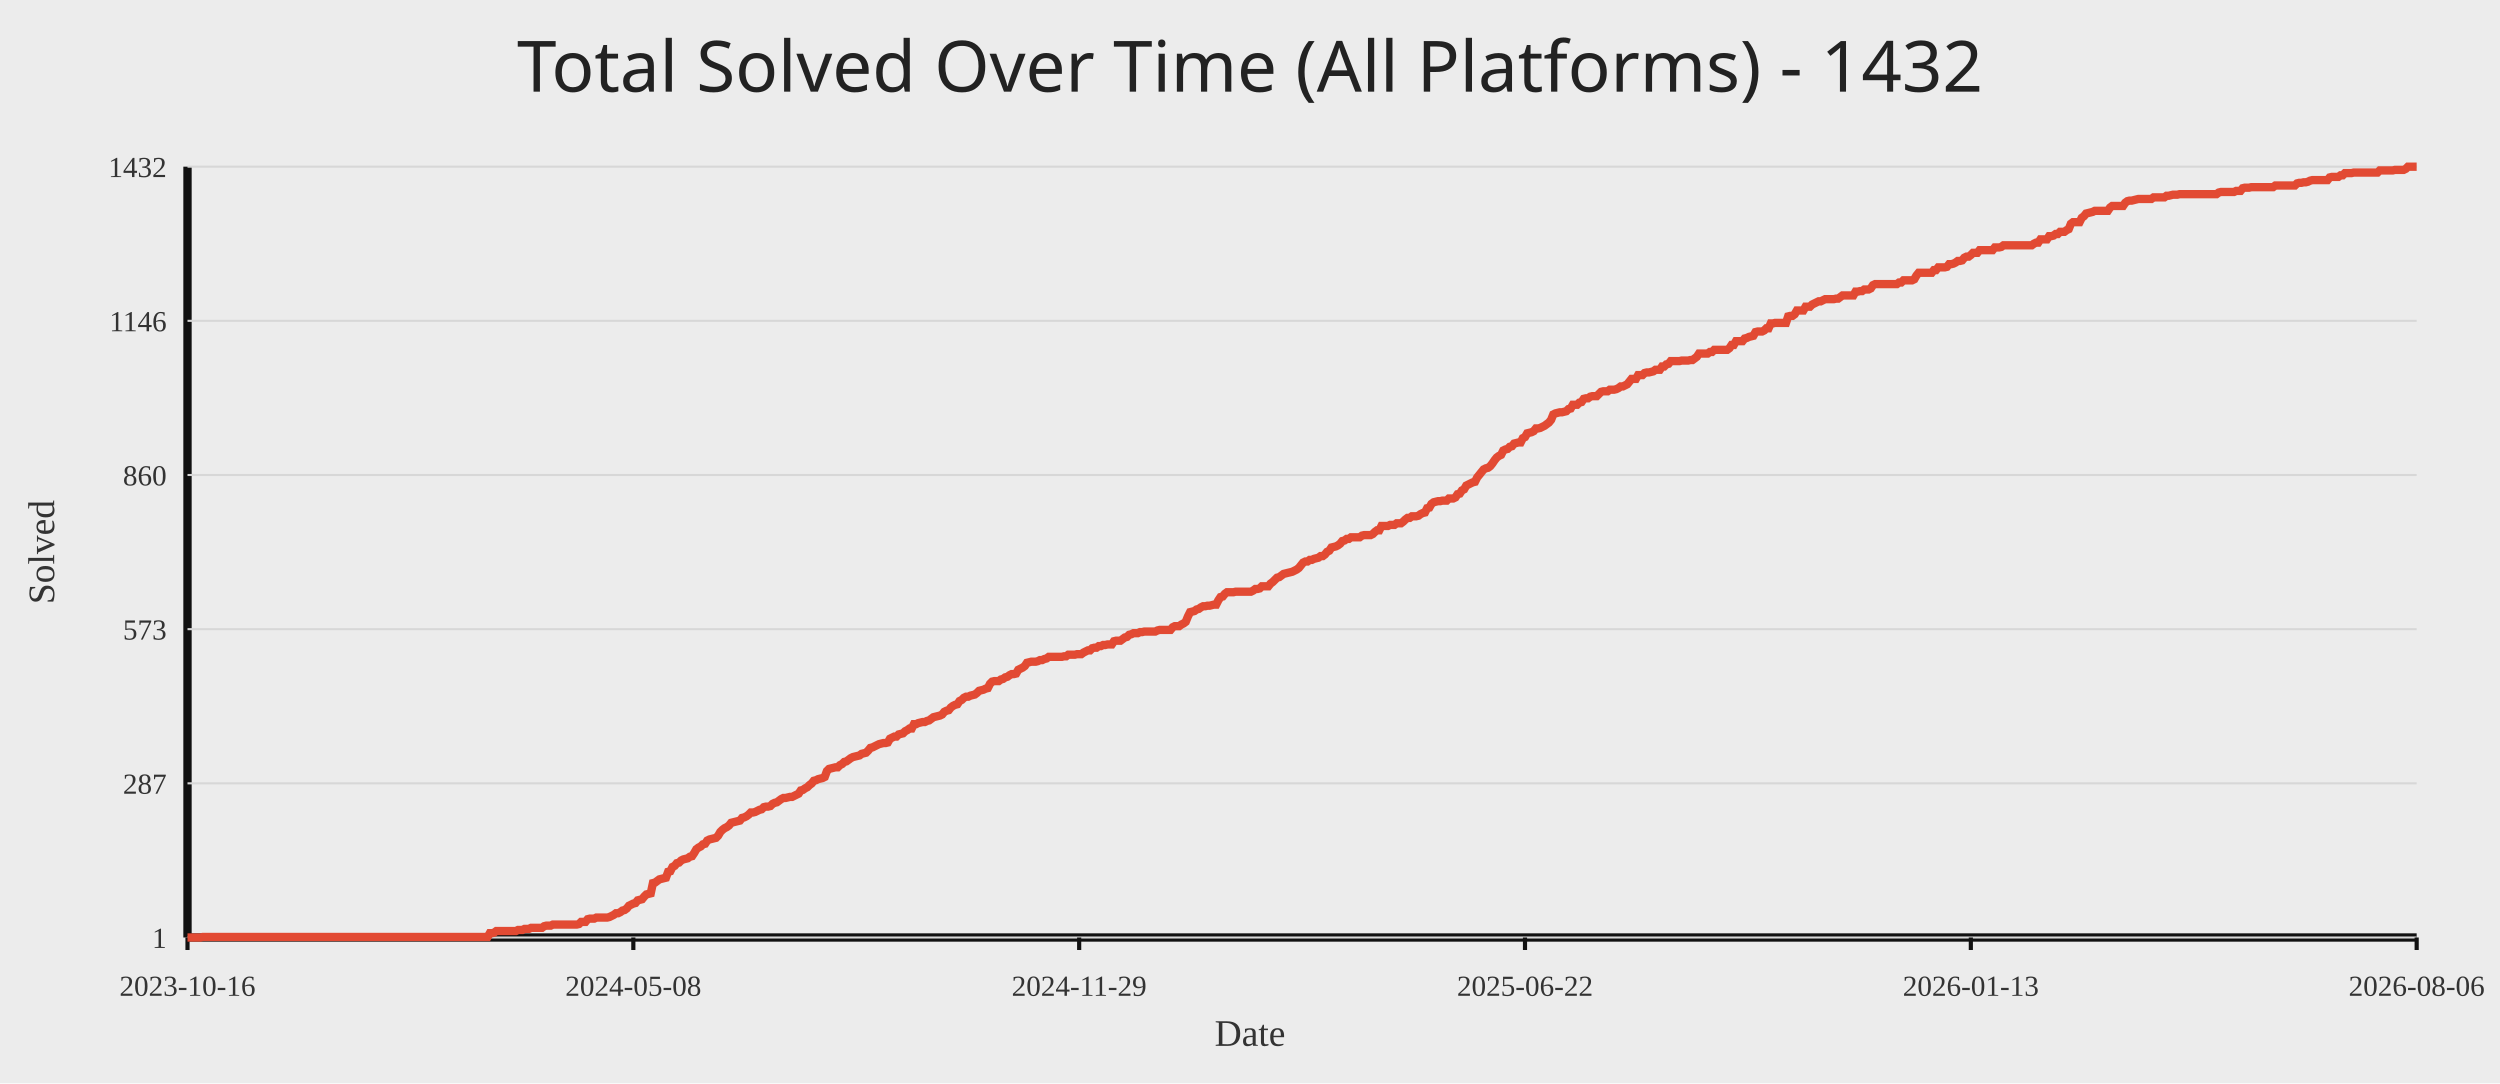
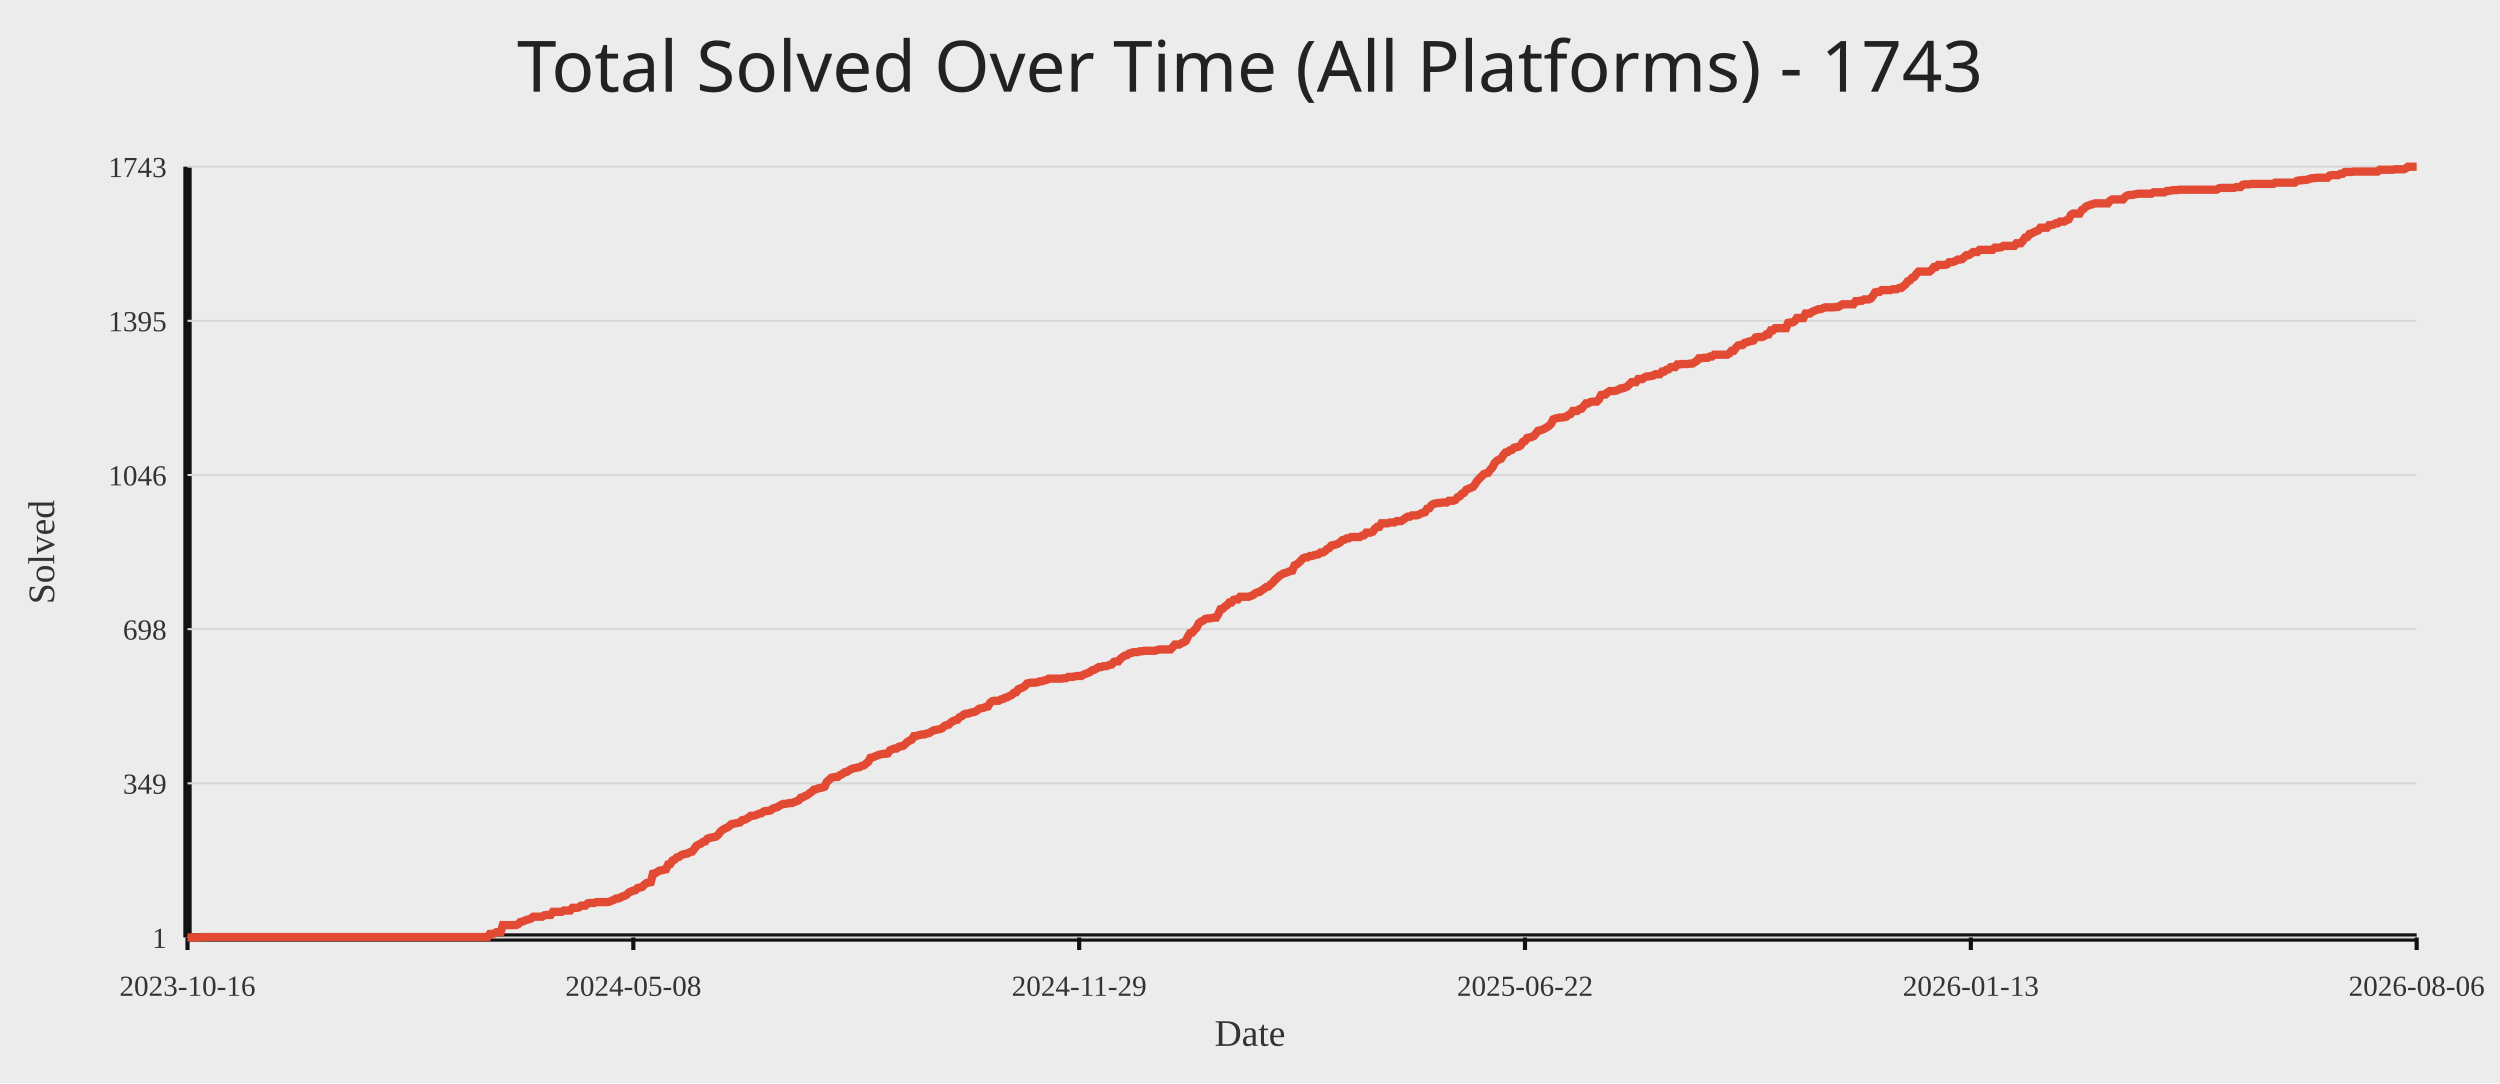
<svg xmlns="http://www.w3.org/2000/svg" width="1200" height="520">
  <rect width="100%" height="100%" fill="#ececec" />
-   <text x="50%" y="44" text-anchor="middle" fill="#222" font-size="34" font-family="Comic Sans MS, Segoe UI">Total Solved Over Time (All Platforms) - 1432</text>
+   <text x="50%" y="44" text-anchor="middle" fill="#222" font-size="34" font-family="Comic Sans MS, Segoe UI">Total Solved Over Time (All Platforms) - 1743</text>
  <line x1="90" y1="450" x2="1160" y2="450" stroke="#111" stroke-width="4" />
  <line x1="90" y1="80" x2="90" y2="450" stroke="#111" stroke-width="4" />
  <line x1="90" y1="450.00" x2="1160" y2="450.00" stroke="#d7d7d7" stroke-width="1" />
  <text x="80" y="455.00" text-anchor="end" fill="#333" font-size="14">1</text>
  <line x1="90" y1="376.00" x2="1160" y2="376.00" stroke="#d7d7d7" stroke-width="1" />
-   <text x="80" y="381.00" text-anchor="end" fill="#333" font-size="14">287</text>
+   <text x="80" y="381.00" text-anchor="end" fill="#333" font-size="14">349</text>
  <line x1="90" y1="302.00" x2="1160" y2="302.00" stroke="#d7d7d7" stroke-width="1" />
-   <text x="80" y="307.00" text-anchor="end" fill="#333" font-size="14">573</text>
+   <text x="80" y="307.00" text-anchor="end" fill="#333" font-size="14">698</text>
  <line x1="90" y1="228.00" x2="1160" y2="228.00" stroke="#d7d7d7" stroke-width="1" />
-   <text x="80" y="233.00" text-anchor="end" fill="#333" font-size="14">860</text>
+   <text x="80" y="233.00" text-anchor="end" fill="#333" font-size="14">1046</text>
  <line x1="90" y1="154.00" x2="1160" y2="154.00" stroke="#d7d7d7" stroke-width="1" />
-   <text x="80" y="159.00" text-anchor="end" fill="#333" font-size="14">1146</text>
+   <text x="80" y="159.00" text-anchor="end" fill="#333" font-size="14">1395</text>
  <line x1="90" y1="80.00" x2="1160" y2="80.00" stroke="#d7d7d7" stroke-width="1" />
-   <text x="80" y="85.00" text-anchor="end" fill="#333" font-size="14">1432</text>
+   <text x="80" y="85.00" text-anchor="end" fill="#333" font-size="14">1743</text>
  <line x1="90.00" y1="450" x2="90.00" y2="456" stroke="#111" stroke-width="2" />
  <text x="90.00" y="478" text-anchor="middle" fill="#333" font-size="14">2023-10-16</text>
  <line x1="304.00" y1="450" x2="304.00" y2="456" stroke="#111" stroke-width="2" />
  <text x="304.00" y="478" text-anchor="middle" fill="#333" font-size="14">2024-05-08</text>
  <line x1="518.00" y1="450" x2="518.00" y2="456" stroke="#111" stroke-width="2" />
  <text x="518.00" y="478" text-anchor="middle" fill="#333" font-size="14">2024-11-29</text>
  <line x1="732.00" y1="450" x2="732.00" y2="456" stroke="#111" stroke-width="2" />
  <text x="732.00" y="478" text-anchor="middle" fill="#333" font-size="14">2025-06-22</text>
  <line x1="946.00" y1="450" x2="946.00" y2="456" stroke="#111" stroke-width="2" />
  <text x="946.00" y="478" text-anchor="middle" fill="#333" font-size="14">2026-01-13</text>
  <line x1="1160.00" y1="450" x2="1160.00" y2="456" stroke="#111" stroke-width="2" />
  <text x="1160.00" y="478" text-anchor="middle" fill="#333" font-size="14">2026-08-06</text>
-   <polyline fill="none" stroke="#e24a33" stroke-width="4" points="90.00,450.00 91.04,450.00 92.09,450.00 93.13,450.00 94.18,450.00 95.22,450.00 96.26,450.00 97.31,449.74 98.35,449.74 99.40,449.74 100.44,449.74 101.48,449.74 102.53,449.74 103.57,449.74 104.61,449.74 105.66,449.74 106.70,449.74 107.75,449.74 108.79,449.74 109.83,449.74 110.88,449.74 111.92,449.74 112.97,449.74 114.01,449.74 115.05,449.74 116.10,449.74 117.14,449.74 118.19,449.74 119.23,449.74 120.27,449.74 121.32,449.74 122.36,449.74 123.40,449.74 124.45,449.74 125.49,449.74 126.54,449.74 127.58,449.74 128.62,449.74 129.67,449.74 130.71,449.74 131.76,449.74 132.80,449.74 133.84,449.74 134.89,449.74 135.93,449.74 136.98,449.74 138.02,449.74 139.06,449.74 140.11,449.74 141.15,449.74 142.20,449.74 143.24,449.74 144.28,449.74 145.33,449.74 146.37,449.74 147.41,449.74 148.46,449.74 149.50,449.74 150.55,449.74 151.59,449.74 152.63,449.74 153.68,449.74 154.72,449.74 155.77,449.74 156.81,449.74 157.85,449.74 158.90,449.74 159.94,449.74 160.99,449.74 162.03,449.74 163.07,449.74 164.12,449.74 165.16,449.74 166.20,449.74 167.25,449.74 168.29,449.74 169.34,449.74 170.38,449.74 171.42,449.74 172.47,449.74 173.51,449.74 174.56,449.74 175.60,449.74 176.64,449.74 177.69,449.74 178.73,449.74 179.78,449.74 180.82,449.74 181.86,449.74 182.91,449.74 183.95,449.74 185.00,449.74 186.04,449.74 187.08,449.74 188.13,449.74 189.17,449.74 190.21,449.74 191.26,449.74 192.30,449.74 193.35,449.74 194.39,449.74 195.43,449.74 196.48,449.74 197.52,449.74 198.57,449.74 199.61,449.74 200.65,449.74 201.70,449.74 202.74,449.74 203.79,449.74 204.83,449.74 205.87,449.74 206.92,449.74 207.96,449.74 209.00,449.74 210.05,449.74 211.09,449.74 212.14,449.74 213.18,449.74 214.22,449.74 215.27,449.74 216.31,449.74 217.36,449.74 218.40,449.74 219.44,449.74 220.49,449.74 221.53,449.74 222.58,449.74 223.62,449.74 224.66,449.74 225.71,449.74 226.75,449.74 227.80,449.74 228.84,449.74 229.88,449.74 230.93,449.74 231.97,449.74 233.01,449.74 234.06,449.74 235.10,447.93 236.15,447.93 237.19,447.67 238.23,446.90 239.28,446.90 240.32,446.90 241.37,446.90 242.41,446.90 243.45,446.90 244.50,446.90 245.54,446.90 246.59,446.90 247.63,446.90 248.67,446.38 249.72,446.38 250.76,446.38 251.80,445.86 252.85,445.86 253.89,445.86 254.94,445.35 255.98,445.35 257.02,445.35 258.07,445.35 259.11,445.35 260.16,445.35 261.20,444.57 262.24,444.31 263.29,444.31 264.33,444.31 265.38,443.79 266.42,443.79 267.46,443.79 268.51,443.79 269.55,443.79 270.60,443.79 271.64,443.79 272.68,443.79 273.73,443.79 274.77,443.79 275.81,443.79 276.86,443.79 277.90,443.54 278.95,442.50 279.99,442.50 281.03,442.50 282.08,441.21 283.12,440.95 284.17,440.95 285.21,440.95 286.25,440.43 287.30,440.43 288.34,440.43 289.39,440.43 290.43,440.43 291.47,440.43 292.52,440.17 293.56,439.66 294.60,439.14 295.65,438.36 296.69,438.36 297.74,437.85 298.78,437.07 299.82,436.81 300.87,436.04 301.91,434.74 302.96,434.23 304.00,433.71 305.04,433.45 306.09,432.16 307.13,431.90 308.18,431.64 309.22,430.35 310.26,429.32 311.31,429.06 312.35,428.80 313.40,423.89 314.44,423.63 315.48,422.85 316.53,422.08 317.57,421.82 318.61,421.56 319.66,421.30 320.70,418.46 321.75,418.20 322.79,416.13 323.83,415.61 324.88,414.32 325.92,414.06 326.97,413.03 328.01,412.51 329.05,412.25 330.10,411.99 331.14,411.22 332.19,410.96 333.23,409.41 334.27,407.60 335.32,406.82 336.36,406.30 337.40,405.27 338.45,405.01 339.49,403.46 340.54,402.94 341.58,402.68 342.62,402.42 343.67,402.17 344.71,401.13 345.76,399.32 346.80,398.29 347.84,397.51 348.89,397.00 349.93,396.22 350.98,394.93 352.02,394.67 353.06,394.41 354.11,394.15 355.15,393.89 356.20,392.60 357.24,392.34 358.28,391.82 359.33,391.05 360.37,390.01 361.41,390.01 362.46,389.76 363.50,389.24 364.55,388.72 365.59,388.46 366.63,387.43 367.68,387.17 368.72,387.17 369.77,386.91 370.81,385.88 371.85,385.36 372.90,385.10 373.94,384.33 374.99,383.55 376.03,383.03 377.07,383.03 378.12,382.77 379.16,382.52 380.20,382.52 381.25,382.00 382.29,381.48 383.34,380.96 384.38,379.41 385.42,379.15 386.47,378.38 387.51,377.86 388.56,376.83 389.60,376.05 390.64,374.76 391.69,374.50 392.73,373.98 393.78,373.72 394.82,373.47 395.86,372.95 396.91,370.10 397.95,369.07 399.00,368.81 400.04,368.55 401.08,368.29 402.13,368.29 403.17,367.26 404.21,366.74 405.26,365.71 406.30,365.45 407.35,364.68 408.39,363.90 409.43,363.38 410.48,363.12 411.52,362.87 412.57,362.61 413.61,361.83 414.65,361.57 415.70,361.31 416.74,360.28 417.79,358.99 418.83,358.73 419.87,358.21 420.92,357.69 421.96,357.18 423.00,356.92 424.05,356.66 425.09,356.66 426.14,356.40 427.18,354.59 428.22,354.07 429.27,353.56 430.31,353.56 431.36,352.52 432.40,352.26 433.44,352.01 434.49,350.97 435.53,350.45 436.58,349.68 437.62,349.68 438.66,347.61 439.71,347.61 440.75,347.09 441.80,346.83 442.84,346.58 443.88,346.58 444.93,346.06 445.97,345.80 447.01,345.02 448.06,344.25 449.10,343.99 450.15,343.73 451.19,343.47 452.23,342.96 453.28,341.66 454.32,341.15 455.37,340.89 456.41,339.59 457.45,338.82 458.50,338.30 459.54,338.04 460.59,336.49 461.63,335.97 462.67,334.94 463.72,334.42 464.76,334.42 465.80,333.91 466.85,333.65 467.89,333.39 468.94,332.61 469.98,331.58 471.02,331.32 472.07,331.06 473.11,330.55 474.16,330.29 475.20,328.22 476.24,327.18 477.29,326.93 478.33,326.93 479.38,326.93 480.42,326.15 481.46,325.89 482.51,325.12 483.55,324.86 484.60,324.08 485.64,323.56 486.68,323.56 487.73,323.31 488.77,321.50 489.81,320.98 490.86,320.46 491.90,319.69 492.95,318.13 493.99,317.88 495.03,317.62 496.08,317.62 497.12,317.62 498.17,317.36 499.21,316.84 500.25,316.84 501.30,316.32 502.34,316.07 503.39,315.29 504.43,315.29 505.47,315.29 506.52,315.29 507.56,315.29 508.60,315.29 509.65,315.29 510.69,315.03 511.74,315.03 512.78,314.26 513.82,314.26 514.87,314.26 515.91,314.26 516.96,314.00 518.00,314.00 519.04,314.00 520.09,313.22 521.13,312.70 522.18,312.19 523.22,312.19 524.26,311.15 525.31,310.89 526.35,310.89 527.40,310.12 528.44,310.12 529.48,309.60 530.53,309.60 531.57,309.34 532.61,309.34 533.66,309.34 534.70,307.79 535.75,307.53 536.79,307.53 537.83,307.53 538.88,306.76 539.92,305.98 540.97,305.72 542.01,304.69 543.05,304.43 544.10,303.91 545.14,303.91 546.19,303.91 547.23,303.40 548.27,303.40 549.32,303.14 550.36,303.14 551.40,303.14 552.45,303.14 553.49,303.14 554.54,303.14 555.58,302.62 556.62,302.36 557.67,302.36 558.71,302.36 559.76,302.36 560.80,302.36 561.84,302.36 562.89,301.07 563.93,300.55 564.98,300.55 566.02,300.55 567.06,299.78 568.11,299.26 569.15,298.48 570.20,295.90 571.24,293.83 572.28,293.57 573.33,293.31 574.37,292.54 575.41,292.28 576.46,291.50 577.50,290.99 578.55,290.99 579.59,290.73 580.63,290.73 581.68,290.47 582.72,290.21 583.77,290.21 584.81,288.14 585.85,286.59 586.90,286.33 587.94,285.04 588.99,284.26 590.03,284.26 591.07,284.26 592.12,284.26 593.16,284.00 594.20,284.00 595.25,284.00 596.29,284.00 597.34,284.00 598.38,284.00 599.42,284.00 600.47,284.00 601.51,283.49 602.56,282.71 603.60,282.71 604.64,282.45 605.69,281.42 606.73,281.42 607.78,281.42 608.82,281.42 609.86,280.13 610.91,279.35 611.95,278.32 613.00,277.28 614.04,277.02 615.08,276.25 616.13,275.47 617.17,275.21 618.21,274.95 619.26,274.70 620.30,274.44 621.35,273.92 622.39,273.40 623.43,272.63 624.48,271.33 625.52,270.04 626.57,269.52 627.61,269.52 628.65,268.75 629.70,268.75 630.74,268.23 631.79,267.97 632.83,267.71 633.87,266.94 634.92,266.94 635.96,266.16 637.00,264.87 638.05,264.35 639.09,262.80 640.14,262.54 641.18,262.29 642.22,261.77 643.27,260.99 644.31,259.70 645.36,259.44 646.40,258.67 647.44,258.67 648.49,257.89 649.53,257.89 650.58,257.89 651.62,257.89 652.66,257.89 653.71,257.11 654.75,256.86 655.80,256.86 656.84,256.86 657.88,256.86 658.93,256.34 659.97,255.30 661.01,254.53 662.06,254.53 663.10,252.46 664.15,252.46 665.19,252.46 666.23,252.46 667.28,251.94 668.32,251.94 669.37,251.94 670.41,251.17 671.45,251.17 672.50,251.17 673.54,250.39 674.59,249.36 675.63,248.58 676.67,248.58 677.72,247.81 678.76,247.81 679.80,247.81 680.85,247.55 681.89,246.77 682.94,246.25 683.98,246.00 685.02,243.93 686.07,243.67 687.11,241.86 688.16,241.08 689.20,240.82 690.24,240.57 691.29,240.57 692.33,240.31 693.38,240.31 694.42,240.31 695.46,239.27 696.51,239.27 697.55,239.27 698.60,238.76 699.64,237.20 700.68,236.95 701.73,235.39 702.77,234.88 703.81,233.07 704.86,232.55 705.90,232.03 706.95,231.52 707.99,231.26 709.03,229.19 710.08,227.90 711.12,226.60 712.17,225.31 713.21,224.79 714.25,224.54 715.30,223.76 716.34,222.47 717.39,220.92 718.43,219.62 719.47,218.85 720.52,218.33 721.56,216.26 722.60,215.74 723.65,215.49 724.69,214.45 725.74,214.19 726.78,212.90 727.82,212.64 728.87,212.38 729.91,212.38 730.96,210.31 732.00,209.80 733.04,207.99 734.09,207.73 735.13,207.47 736.18,206.95 737.22,205.66 738.26,205.66 739.31,205.40 740.35,204.88 741.40,204.37 742.44,203.59 743.48,202.82 744.53,201.52 745.57,198.94 746.61,198.42 747.66,198.16 748.70,197.90 749.75,197.90 750.79,197.65 751.83,197.39 752.88,196.35 753.92,196.09 754.97,194.28 756.01,194.28 757.05,194.28 758.10,193.25 759.14,192.99 760.19,191.44 761.23,191.18 762.27,191.18 763.32,190.41 764.36,190.15 765.40,190.15 766.45,190.15 767.49,189.11 768.54,188.08 769.58,187.82 770.62,187.82 771.67,187.82 772.71,187.04 773.76,187.04 774.80,187.04 775.84,186.79 776.89,186.27 777.93,185.49 778.98,185.49 780.02,184.98 781.06,184.46 782.11,183.17 783.15,181.87 784.20,181.87 785.24,181.87 786.28,180.06 787.33,180.06 788.37,180.06 789.41,179.03 790.46,178.77 791.50,178.77 792.55,178.51 793.59,178.25 794.63,177.48 795.68,177.48 796.72,177.48 797.77,175.93 798.81,175.93 799.85,174.89 800.90,174.63 801.94,173.34 802.99,173.34 804.03,173.34 805.07,173.34 806.12,173.34 807.16,173.08 808.20,173.08 809.25,173.08 810.29,173.08 811.34,172.82 812.38,172.82 813.42,172.05 814.47,171.27 815.51,169.72 816.56,169.72 817.60,169.72 818.64,169.72 819.69,169.72 820.73,168.94 821.78,168.94 822.82,167.91 823.86,167.91 824.91,167.91 825.95,167.91 827.00,167.91 828.04,167.91 829.08,167.91 830.13,167.13 831.17,165.58 832.21,165.58 833.26,163.77 834.30,163.77 835.35,163.77 836.39,163.77 837.43,162.48 838.48,162.22 839.52,161.71 840.57,161.45 841.61,161.19 842.65,159.38 843.70,159.12 844.74,159.12 845.79,159.12 846.83,158.60 847.87,157.57 848.92,157.57 849.96,155.24 851.00,155.24 852.05,154.98 853.09,154.98 854.14,154.98 855.18,154.98 856.22,154.98 857.27,154.98 858.31,151.88 859.36,151.62 860.40,151.62 861.44,150.85 862.49,149.04 863.53,149.04 864.58,149.04 865.62,149.04 866.66,147.23 867.71,147.23 868.75,147.23 869.80,146.19 870.84,145.67 871.88,145.16 872.93,144.64 873.97,144.64 875.01,144.12 876.06,143.61 877.10,143.61 878.15,143.61 879.19,143.61 880.23,143.61 881.28,143.35 882.32,143.35 883.37,142.57 884.41,141.80 885.45,141.80 886.50,141.80 887.54,141.80 888.59,141.80 889.63,141.80 890.67,139.99 891.72,139.99 892.76,139.73 893.80,139.73 894.85,138.95 895.89,138.95 896.94,138.95 897.98,138.43 899.02,136.88 900.07,136.37 901.11,136.37 902.16,136.37 903.20,136.37 904.24,136.37 905.29,136.37 906.33,136.37 907.38,136.37 908.42,136.37 909.46,136.37 910.51,136.37 911.55,135.59 912.60,135.59 913.64,134.56 914.68,134.56 915.73,134.56 916.77,134.56 917.81,134.56 918.86,134.04 919.90,132.23 920.95,130.94 921.99,130.94 923.03,130.94 924.08,130.94 925.12,130.94 926.17,130.94 927.21,130.94 928.25,129.64 929.30,129.64 930.34,128.35 931.39,128.35 932.43,128.35 933.47,128.35 934.52,128.09 935.56,126.80 936.60,126.80 937.65,126.54 938.69,126.02 939.74,125.25 940.78,125.25 941.82,124.99 942.87,123.70 943.91,123.18 944.96,123.18 946.00,122.40 947.04,121.37 948.09,121.37 949.13,121.37 950.18,120.08 951.22,120.08 952.26,120.08 953.31,120.08 954.35,120.08 955.40,120.08 956.44,120.08 957.48,118.78 958.53,118.78 959.57,118.78 960.61,118.53 961.66,117.75 962.70,117.75 963.75,117.75 964.79,117.75 965.83,117.75 966.88,117.75 967.92,117.75 968.97,117.75 970.01,117.75 971.05,117.75 972.10,117.75 973.14,117.75 974.19,117.75 975.23,117.75 976.27,116.97 977.32,116.46 978.36,116.46 979.40,114.91 980.45,114.91 981.49,114.91 982.54,114.91 983.58,113.35 984.62,113.35 985.67,113.10 986.71,112.32 987.76,112.32 988.80,111.29 989.84,111.29 990.89,111.29 991.93,110.51 992.98,109.99 994.02,107.41 995.06,106.63 996.11,106.63 997.15,106.63 998.20,106.63 999.24,104.56 1000.28,103.79 1001.33,102.49 1002.37,102.24 1003.41,101.98 1004.46,101.72 1005.50,101.20 1006.55,101.20 1007.59,101.20 1008.63,101.20 1009.68,101.20 1010.72,101.20 1011.77,101.20 1012.81,99.65 1013.85,98.87 1014.90,98.87 1015.94,98.87 1016.99,98.87 1018.03,98.87 1019.07,98.87 1020.12,97.32 1021.16,96.55 1022.20,96.29 1023.25,96.29 1024.29,96.03 1025.34,95.77 1026.38,95.51 1027.42,95.51 1028.47,95.51 1029.51,95.51 1030.56,95.51 1031.60,95.51 1032.64,95.51 1033.69,94.74 1034.73,94.74 1035.78,94.74 1036.82,94.74 1037.86,94.74 1038.91,94.74 1039.95,93.96 1041.00,93.96 1042.04,93.70 1043.08,93.45 1044.13,93.45 1045.17,93.45 1046.21,93.19 1047.26,93.19 1048.30,93.19 1049.35,93.19 1050.39,93.19 1051.43,93.19 1052.48,93.19 1053.52,93.19 1054.57,93.19 1055.61,93.19 1056.65,93.19 1057.70,93.19 1058.74,93.19 1059.79,93.19 1060.83,93.19 1061.87,93.19 1062.92,93.19 1063.96,93.19 1065.00,92.41 1066.05,92.15 1067.09,92.15 1068.14,92.15 1069.18,92.15 1070.22,92.15 1071.27,92.15 1072.31,92.15 1073.36,91.64 1074.40,91.64 1075.44,91.64 1076.49,90.34 1077.53,90.08 1078.58,90.08 1079.62,90.08 1080.66,89.83 1081.71,89.83 1082.75,89.83 1083.80,89.83 1084.84,89.83 1085.88,89.83 1086.93,89.83 1087.97,89.83 1089.01,89.83 1090.06,89.83 1091.10,89.83 1092.15,89.05 1093.19,89.05 1094.23,89.05 1095.28,89.05 1096.32,89.05 1097.37,89.05 1098.41,89.05 1099.45,89.05 1100.50,89.05 1101.54,89.05 1102.59,88.02 1103.63,87.76 1104.67,87.76 1105.72,87.50 1106.76,87.50 1107.80,87.24 1108.85,86.72 1109.89,86.46 1110.94,86.46 1111.98,86.46 1113.02,86.46 1114.07,86.46 1115.11,86.46 1116.16,86.46 1117.20,86.46 1118.24,85.17 1119.29,84.91 1120.33,84.91 1121.38,84.91 1122.42,84.91 1123.46,84.14 1124.51,84.14 1125.55,83.10 1126.60,83.10 1127.64,83.10 1128.68,83.10 1129.73,82.84 1130.77,82.84 1131.81,82.84 1132.86,82.84 1133.90,82.84 1134.95,82.84 1135.99,82.84 1137.03,82.84 1138.08,82.84 1139.12,82.84 1140.17,82.84 1141.21,82.84 1142.25,81.81 1143.30,81.81 1144.34,81.81 1145.39,81.81 1146.43,81.81 1147.47,81.81 1148.52,81.81 1149.56,81.55 1150.60,81.55 1151.65,81.55 1152.69,81.55 1153.74,81.55 1154.78,81.03 1155.82,80.00 1156.87,80.00 1157.91,80.00 1158.96,80.00 1160.00,80.00" />
+   <polyline fill="none" stroke="#e24a33" stroke-width="4" points="90.00,450.00 91.04,450.00 92.09,450.00 93.13,450.00 94.18,450.00 95.22,450.00 96.26,450.00 97.31,449.79 98.35,449.79 99.40,449.79 100.44,449.79 101.48,449.79 102.53,449.79 103.57,449.79 104.61,449.79 105.66,449.79 106.70,449.79 107.75,449.79 108.79,449.79 109.83,449.79 110.88,449.79 111.92,449.79 112.97,449.79 114.01,449.79 115.05,449.79 116.10,449.79 117.14,449.79 118.19,449.79 119.23,449.79 120.27,449.79 121.32,449.79 122.36,449.79 123.40,449.79 124.45,449.79 125.49,449.79 126.54,449.79 127.58,449.79 128.62,449.79 129.67,449.79 130.71,449.79 131.76,449.79 132.80,449.79 133.84,449.79 134.89,449.79 135.93,449.79 136.98,449.79 138.02,449.79 139.06,449.79 140.11,449.79 141.15,449.79 142.20,449.79 143.24,449.79 144.28,449.79 145.33,449.79 146.37,449.79 147.41,449.79 148.46,449.79 149.50,449.79 150.55,449.79 151.59,449.79 152.63,449.79 153.68,449.79 154.72,449.79 155.77,449.79 156.81,449.79 157.85,449.79 158.90,449.79 159.94,449.79 160.99,449.79 162.03,449.79 163.07,449.79 164.12,449.79 165.16,449.79 166.20,449.79 167.25,449.79 168.29,449.79 169.34,449.79 170.38,449.79 171.42,449.79 172.47,449.79 173.51,449.79 174.56,449.79 175.60,449.79 176.64,449.79 177.69,449.79 178.73,449.79 179.78,449.79 180.82,449.79 181.86,449.79 182.91,449.79 183.95,449.79 185.00,449.79 186.04,449.79 187.08,449.79 188.13,449.79 189.17,449.79 190.21,449.79 191.26,449.79 192.30,449.79 193.35,449.79 194.39,449.79 195.43,449.79 196.48,449.79 197.52,449.79 198.57,449.79 199.61,449.79 200.65,449.79 201.70,449.79 202.74,449.79 203.79,449.79 204.83,449.79 205.87,449.79 206.92,449.79 207.96,449.79 209.00,449.79 210.05,449.79 211.09,449.79 212.14,449.79 213.18,449.79 214.22,449.79 215.27,449.79 216.31,449.79 217.36,449.79 218.40,449.79 219.44,449.79 220.49,449.79 221.53,449.79 222.58,449.79 223.62,449.79 224.66,449.79 225.71,449.79 226.75,449.79 227.80,449.79 228.84,449.79 229.88,449.79 230.93,449.79 231.97,449.79 233.01,449.79 234.06,449.79 235.10,448.30 236.15,448.30 237.19,448.09 238.23,447.45 239.28,447.45 240.32,447.45 241.37,444.05 242.41,444.05 243.45,444.05 244.50,444.05 245.54,444.05 246.59,444.05 247.63,444.05 248.67,443.63 249.72,442.57 250.76,442.35 251.80,441.93 252.85,441.50 253.89,441.29 254.94,440.87 255.98,440.02 257.02,440.02 258.07,440.02 259.11,440.02 260.16,440.02 261.20,439.38 262.24,439.17 263.29,439.17 264.33,439.17 265.38,437.68 266.42,437.68 267.46,437.68 268.51,437.68 269.55,437.68 270.60,437.04 271.64,437.04 272.68,437.04 273.73,437.04 274.77,435.77 275.81,435.77 276.86,435.77 277.90,435.56 278.95,434.71 279.99,434.71 281.03,434.71 282.08,433.65 283.12,433.43 284.17,433.43 285.21,433.43 286.25,433.01 287.30,433.01 288.34,433.01 289.39,433.01 290.43,433.01 291.47,433.01 292.52,432.80 293.56,432.37 294.60,431.95 295.65,431.31 296.69,431.31 297.74,430.88 298.78,430.25 299.82,430.03 300.87,429.40 301.91,428.34 302.96,427.91 304.00,427.49 305.04,427.27 306.09,426.21 307.13,426.00 308.18,425.79 309.22,424.72 310.26,423.87 311.31,423.66 312.35,423.45 313.40,419.41 314.44,419.20 315.48,418.56 316.53,417.93 317.57,417.72 318.61,417.50 319.66,417.29 320.70,414.95 321.75,414.74 322.79,413.04 323.83,412.62 324.88,411.56 325.92,411.34 326.97,410.49 328.01,410.07 329.05,409.86 330.10,409.64 331.14,409.01 332.19,408.79 333.23,407.52 334.27,406.03 335.32,405.40 336.36,404.97 337.40,404.12 338.45,403.91 339.49,402.63 340.54,402.21 341.58,402.00 342.62,401.79 343.67,401.57 344.71,400.72 345.76,399.24 346.80,398.39 347.84,397.75 348.89,397.32 349.93,396.69 350.98,395.63 352.02,395.41 353.06,395.20 354.11,394.99 355.15,394.78 356.20,393.71 357.24,393.50 358.28,393.08 359.33,392.44 360.37,391.59 361.41,391.59 362.46,391.38 363.50,390.95 364.55,390.53 365.59,390.32 366.63,389.47 367.68,389.25 368.72,389.25 369.77,389.04 370.81,388.19 371.85,387.77 372.90,387.55 373.94,386.92 374.99,386.28 376.03,385.86 377.07,385.86 378.12,385.64 379.16,385.43 380.20,385.43 381.25,385.01 382.29,384.58 383.34,384.16 384.38,382.88 385.42,382.67 386.47,382.03 387.51,381.61 388.56,380.76 389.60,380.12 390.64,379.06 391.69,378.85 392.73,378.42 393.78,378.21 394.82,378.00 395.86,377.57 396.91,375.24 397.95,374.39 399.00,373.32 400.04,373.11 401.08,372.90 402.13,372.90 403.17,372.05 404.21,371.62 405.26,370.77 406.30,370.56 407.35,369.93 408.39,369.29 409.43,368.86 410.48,368.65 411.52,368.44 412.57,368.23 413.61,367.59 414.65,367.38 415.70,366.53 416.74,365.68 417.79,363.77 418.83,363.55 419.87,363.13 420.92,362.70 421.96,362.28 423.00,362.07 424.05,361.85 425.09,361.85 426.14,361.64 427.18,360.15 428.22,359.73 429.27,359.31 430.31,359.31 431.36,358.46 432.40,358.24 433.44,358.03 434.49,357.18 435.53,356.12 436.58,355.48 437.62,355.06 438.66,353.36 439.71,353.36 440.75,352.93 441.80,352.72 442.84,352.51 443.88,352.51 444.93,352.08 445.97,351.87 447.01,351.23 448.06,350.60 449.10,350.38 450.15,350.17 451.19,349.96 452.23,349.54 453.28,348.47 454.32,348.05 455.37,347.84 456.41,346.77 457.45,346.14 458.50,345.71 459.54,345.50 460.59,344.23 461.63,343.80 462.67,342.95 463.72,342.53 464.76,342.53 465.80,342.10 466.85,341.89 467.89,341.68 468.94,341.04 469.98,340.19 471.02,339.98 472.07,339.76 473.11,339.34 474.16,339.13 475.20,337.43 476.24,336.58 477.29,336.37 478.33,336.37 479.38,336.37 480.42,335.73 481.46,335.52 482.51,334.88 483.55,334.67 484.60,334.03 485.64,333.61 486.68,332.54 487.73,332.33 488.77,330.84 489.81,330.42 490.86,329.99 491.90,329.36 492.95,328.08 493.99,327.87 495.03,327.66 496.08,327.66 497.12,327.66 498.17,327.45 499.21,327.02 500.25,327.02 501.30,326.60 502.34,326.38 503.39,325.75 504.43,325.75 505.47,325.75 506.52,325.75 507.56,325.75 508.60,325.75 509.65,325.75 510.69,325.53 511.74,325.53 512.78,324.90 513.82,324.90 514.87,324.90 515.91,324.68 516.96,324.47 518.00,324.47 519.04,324.47 520.09,323.83 521.13,323.41 522.18,322.99 523.22,322.56 524.26,321.71 525.31,321.50 526.35,320.86 527.40,320.22 528.44,320.22 529.48,319.80 530.53,319.80 531.57,319.59 532.61,319.16 533.66,318.95 534.70,317.68 535.75,317.46 536.79,317.46 537.83,316.19 538.88,315.34 539.92,314.70 540.97,314.49 542.01,313.64 543.05,313.43 544.10,313.00 545.14,313.00 546.19,313.00 547.23,312.58 548.27,312.58 549.32,312.37 550.36,312.37 551.40,312.37 552.45,312.37 553.49,312.37 554.54,312.37 555.58,311.94 556.62,311.73 557.67,311.73 558.71,311.73 559.76,311.73 560.80,311.73 561.84,311.73 562.89,310.67 563.93,309.39 564.98,309.39 566.02,309.39 567.06,308.75 568.11,308.33 569.15,307.69 570.20,305.57 571.24,303.87 572.28,303.66 573.33,302.38 574.37,301.32 575.41,299.20 576.46,298.35 577.50,297.92 578.55,297.07 579.59,296.86 580.63,296.86 581.68,296.65 582.72,296.44 583.77,296.44 584.81,294.74 585.85,292.40 586.90,292.19 587.94,291.13 588.99,290.49 590.03,289.21 591.07,289.21 592.12,287.94 593.16,287.73 594.20,287.73 595.25,286.45 596.29,286.45 597.34,286.45 598.38,286.45 599.42,286.45 600.47,286.03 601.51,285.60 602.56,284.75 603.60,284.33 604.64,284.12 605.69,283.27 606.73,282.63 607.78,281.78 608.82,281.57 609.86,280.51 610.91,279.66 611.95,278.38 613.00,277.53 614.04,276.47 615.08,275.83 616.13,275.20 617.17,274.98 618.21,274.56 619.26,274.13 620.30,273.92 621.35,271.37 622.39,270.95 623.43,270.10 624.48,269.04 625.52,267.97 626.57,267.55 627.61,267.55 628.65,266.91 629.70,266.91 630.74,266.49 631.79,266.27 632.83,266.06 633.87,265.21 634.92,265.21 635.96,264.58 637.00,263.51 638.05,263.09 639.09,261.81 640.14,261.60 641.18,261.39 642.22,260.96 643.27,260.33 644.31,259.27 645.36,259.05 646.40,258.42 647.44,258.42 648.49,257.78 649.53,257.78 650.58,257.78 651.62,257.78 652.66,257.78 653.71,257.14 654.75,256.93 655.80,255.65 656.84,255.65 657.88,255.65 658.93,255.23 659.97,253.74 661.01,252.89 662.06,252.89 663.10,251.19 664.15,251.19 665.19,251.19 666.23,251.19 667.28,250.77 668.32,250.77 669.37,250.77 670.41,250.13 671.45,250.13 672.50,250.13 673.54,249.49 674.59,248.65 675.63,248.01 676.67,248.01 677.72,247.37 678.76,247.37 679.80,247.37 680.85,247.16 681.89,246.52 682.94,246.10 683.98,245.88 685.02,244.18 686.07,243.97 687.11,242.49 688.16,241.85 689.20,241.64 690.24,241.42 691.29,241.42 692.33,241.21 693.38,241.21 694.42,241.21 695.46,240.36 696.51,240.36 697.55,240.36 698.60,239.94 699.64,238.66 700.68,238.24 701.73,236.96 702.77,236.54 703.81,235.05 704.86,234.63 705.90,234.20 706.95,233.78 707.99,232.50 709.03,230.80 710.08,229.74 711.12,228.68 712.17,227.62 713.21,227.19 714.25,226.98 715.30,225.49 716.34,224.43 717.39,222.31 718.43,221.25 719.47,220.61 720.52,220.18 721.56,218.48 722.60,217.21 723.65,217.00 724.69,216.15 725.74,215.94 726.78,214.87 727.82,214.66 728.87,214.45 729.91,213.81 730.96,212.11 732.00,211.69 733.04,210.20 734.09,209.99 735.13,209.78 736.18,209.35 737.22,208.08 738.26,206.80 739.31,206.59 740.35,206.17 741.40,205.74 742.44,205.10 743.48,204.47 744.53,203.40 745.57,201.28 746.61,200.86 747.66,200.64 748.70,200.43 749.75,200.43 750.79,200.22 751.83,200.01 752.88,199.16 753.92,198.73 754.97,197.24 756.01,197.24 757.05,197.24 758.10,196.39 759.14,196.18 760.19,194.91 761.23,193.63 762.27,193.63 763.32,193.00 764.36,192.78 765.40,192.78 766.45,192.78 767.49,191.72 768.54,189.60 769.58,189.39 770.62,189.39 771.67,188.32 772.71,187.69 773.76,187.69 774.80,187.69 775.84,187.47 776.89,187.05 777.93,186.41 778.98,186.41 780.02,185.99 781.06,185.56 782.11,184.50 783.15,183.44 784.20,183.44 785.24,183.44 786.28,181.95 787.33,181.95 788.37,181.95 789.41,181.10 790.46,180.68 791.50,180.68 792.55,180.46 793.59,180.25 794.63,179.62 795.68,179.62 796.72,179.62 797.77,178.34 798.81,178.34 799.85,177.49 800.90,177.28 801.94,176.22 802.99,176.22 804.03,176.22 805.07,174.94 806.12,174.94 807.16,174.73 808.20,174.73 809.25,174.73 810.29,174.73 811.34,174.52 812.38,174.52 813.42,173.88 814.47,173.24 815.51,171.97 816.56,171.97 817.60,171.76 818.64,171.76 819.69,171.76 820.73,171.12 821.78,171.12 822.82,170.27 823.86,170.27 824.91,170.27 825.95,170.27 827.00,170.27 828.04,170.27 829.08,170.27 830.13,169.63 831.17,168.36 832.21,168.36 833.26,166.87 834.30,165.81 835.35,165.60 836.39,165.60 837.43,164.54 838.48,164.32 839.52,163.90 840.57,163.69 841.61,163.47 842.65,161.99 843.70,161.77 844.74,161.77 845.79,161.77 846.83,161.35 847.87,160.50 848.92,160.50 849.96,158.59 851.00,158.59 852.05,157.53 853.09,157.53 854.14,157.53 855.18,157.53 856.22,157.53 857.27,157.53 858.31,154.98 859.36,154.76 860.40,154.76 861.44,154.13 862.49,152.64 863.53,152.64 864.58,152.64 865.62,152.64 866.66,150.52 867.71,150.52 868.75,150.52 869.80,149.67 870.84,149.24 871.88,148.82 872.93,148.39 873.97,148.39 875.01,147.97 876.06,147.54 877.10,147.54 878.15,147.54 879.19,147.54 880.23,147.54 881.28,147.33 882.32,147.33 883.37,146.69 884.41,146.06 885.45,146.06 886.50,146.06 887.54,146.06 888.59,146.06 889.63,146.06 890.67,144.57 891.72,144.57 892.76,144.36 893.80,144.36 894.85,143.72 895.89,143.72 896.94,143.72 897.98,143.30 899.02,142.02 900.07,140.32 901.11,140.11 902.16,140.11 903.20,139.26 904.24,139.26 905.29,139.26 906.33,139.26 907.38,139.26 908.42,138.83 909.46,138.83 910.51,138.83 911.55,138.20 912.60,138.20 913.64,137.35 914.68,136.50 915.73,135.01 916.77,134.59 917.81,133.31 918.86,132.89 919.90,131.40 920.95,130.34 921.99,130.34 923.03,130.34 924.08,130.34 925.12,130.34 926.17,130.34 927.21,129.49 928.25,128.21 929.30,128.21 930.34,127.15 931.39,127.15 932.43,127.15 933.47,127.15 934.52,126.94 935.56,125.88 936.60,125.88 937.65,125.67 938.69,125.24 939.74,124.60 940.78,124.60 941.82,124.39 942.87,123.33 943.91,122.48 944.96,122.48 946.00,121.84 947.04,120.99 948.09,120.99 949.13,120.99 950.18,119.93 951.22,119.93 952.26,119.93 953.31,119.93 954.35,119.93 955.40,119.93 956.44,119.93 957.48,118.87 958.53,118.87 959.57,118.87 960.61,118.66 961.66,118.02 962.70,118.02 963.75,118.02 964.79,118.02 965.83,118.02 966.88,118.02 967.92,116.75 968.97,116.75 970.01,116.75 971.05,115.47 972.10,113.98 973.14,113.77 974.19,112.28 975.23,112.07 976.27,111.44 977.32,111.01 978.36,110.59 979.40,109.31 980.45,109.31 981.49,109.31 982.54,109.31 983.58,108.04 984.62,108.04 985.67,107.82 986.71,107.19 987.76,107.19 988.80,106.34 989.84,106.34 990.89,106.34 991.93,105.70 992.98,105.28 994.02,103.15 995.06,102.51 996.11,102.51 997.15,102.51 998.20,102.51 999.24,100.82 1000.28,100.18 1001.33,99.12 1002.37,98.69 1003.41,98.27 1004.46,98.05 1005.50,97.63 1006.55,97.63 1007.59,97.63 1008.63,97.63 1009.68,97.63 1010.72,97.63 1011.77,97.63 1012.81,96.35 1013.85,95.72 1014.90,95.72 1015.94,95.72 1016.99,95.72 1018.03,95.72 1019.07,95.72 1020.12,94.44 1021.16,93.81 1022.20,93.59 1023.25,93.59 1024.29,93.38 1025.34,93.17 1026.38,92.96 1027.42,92.96 1028.47,92.96 1029.51,92.96 1030.56,92.96 1031.60,92.96 1032.64,92.96 1033.69,92.32 1034.73,92.32 1035.78,92.32 1036.82,92.32 1037.86,92.32 1038.91,92.32 1039.95,91.68 1041.00,91.68 1042.04,91.47 1043.08,91.26 1044.13,91.26 1045.17,91.26 1046.21,91.04 1047.26,91.04 1048.30,91.04 1049.35,91.04 1050.39,91.04 1051.43,91.04 1052.48,91.04 1053.52,91.04 1054.57,91.04 1055.61,91.04 1056.65,91.04 1057.70,91.04 1058.74,91.04 1059.79,91.04 1060.83,91.04 1061.87,91.04 1062.92,91.04 1063.96,91.04 1065.00,90.41 1066.05,90.20 1067.09,90.20 1068.14,90.20 1069.18,90.20 1070.22,90.20 1071.27,90.20 1072.31,90.20 1073.36,89.77 1074.40,89.77 1075.44,89.77 1076.49,88.71 1077.53,88.50 1078.58,88.50 1079.62,88.50 1080.66,88.28 1081.71,88.28 1082.75,88.28 1083.80,88.28 1084.84,88.28 1085.88,88.28 1086.93,88.28 1087.97,88.28 1089.01,88.28 1090.06,88.28 1091.10,88.28 1092.15,87.65 1093.19,87.65 1094.23,87.65 1095.28,87.65 1096.32,87.65 1097.37,87.65 1098.41,87.65 1099.45,87.65 1100.50,87.65 1101.54,87.65 1102.59,86.80 1103.63,86.58 1104.67,86.58 1105.72,86.37 1106.76,86.37 1107.80,86.16 1108.85,85.73 1109.89,85.52 1110.94,85.52 1111.98,85.31 1113.02,85.31 1114.07,85.31 1115.11,85.31 1116.16,85.31 1117.20,85.31 1118.24,84.25 1119.29,84.04 1120.33,84.04 1121.38,84.04 1122.42,84.04 1123.46,83.40 1124.51,83.40 1125.55,82.55 1126.60,82.55 1127.64,82.55 1128.68,82.55 1129.73,82.34 1130.77,82.34 1131.81,82.34 1132.86,82.34 1133.90,82.34 1134.95,82.34 1135.99,82.34 1137.03,82.34 1138.08,82.34 1139.12,82.34 1140.17,82.34 1141.21,82.34 1142.25,81.49 1143.30,81.49 1144.34,81.49 1145.39,81.49 1146.43,81.49 1147.47,81.49 1148.52,81.49 1149.56,81.27 1150.60,81.27 1151.65,81.27 1152.69,81.27 1153.74,81.27 1154.78,80.85 1155.82,80.00 1156.87,80.00 1157.91,80.00 1158.96,80.00 1160.00,80.00" />
  <text x="50%" y="502" text-anchor="middle" fill="#333" font-size="18">Date</text>
  <text x="26" y="265.00" transform="rotate(-90 26 265.00)" text-anchor="middle" fill="#333" font-size="18">Solved</text>
</svg>
